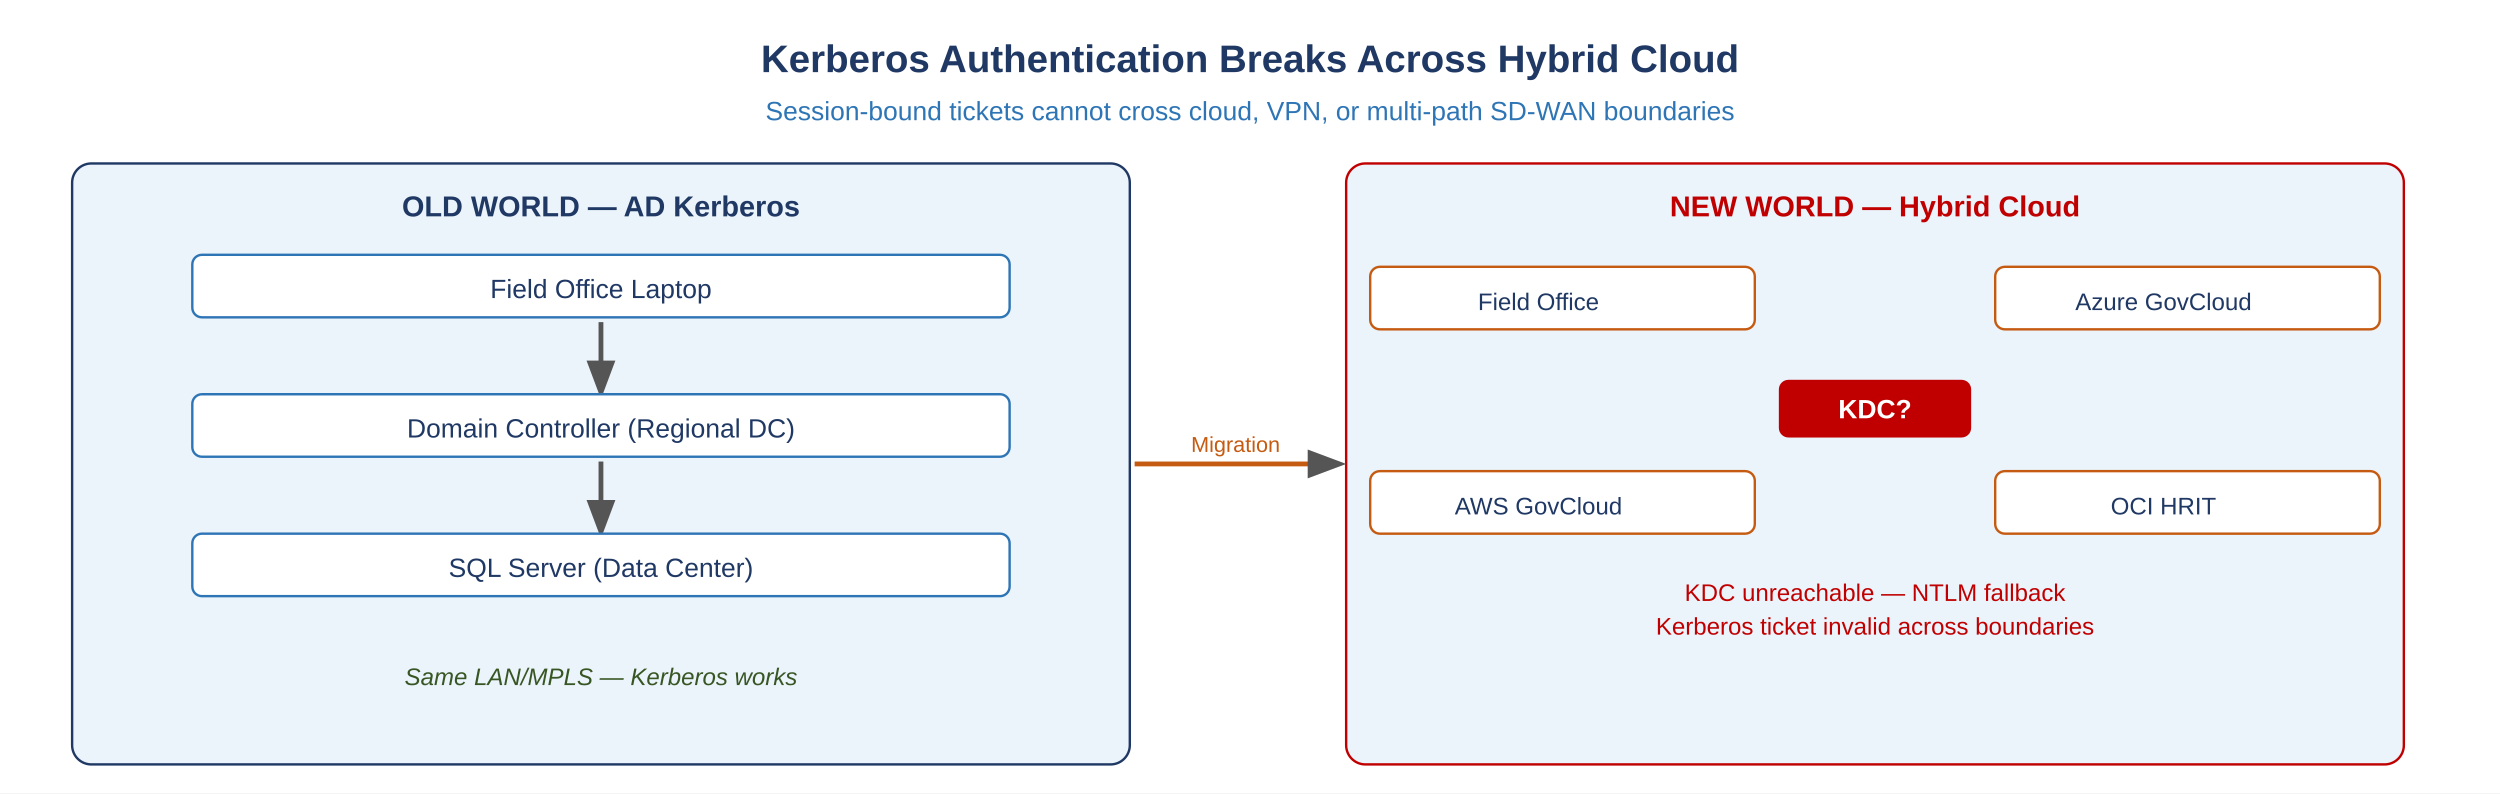
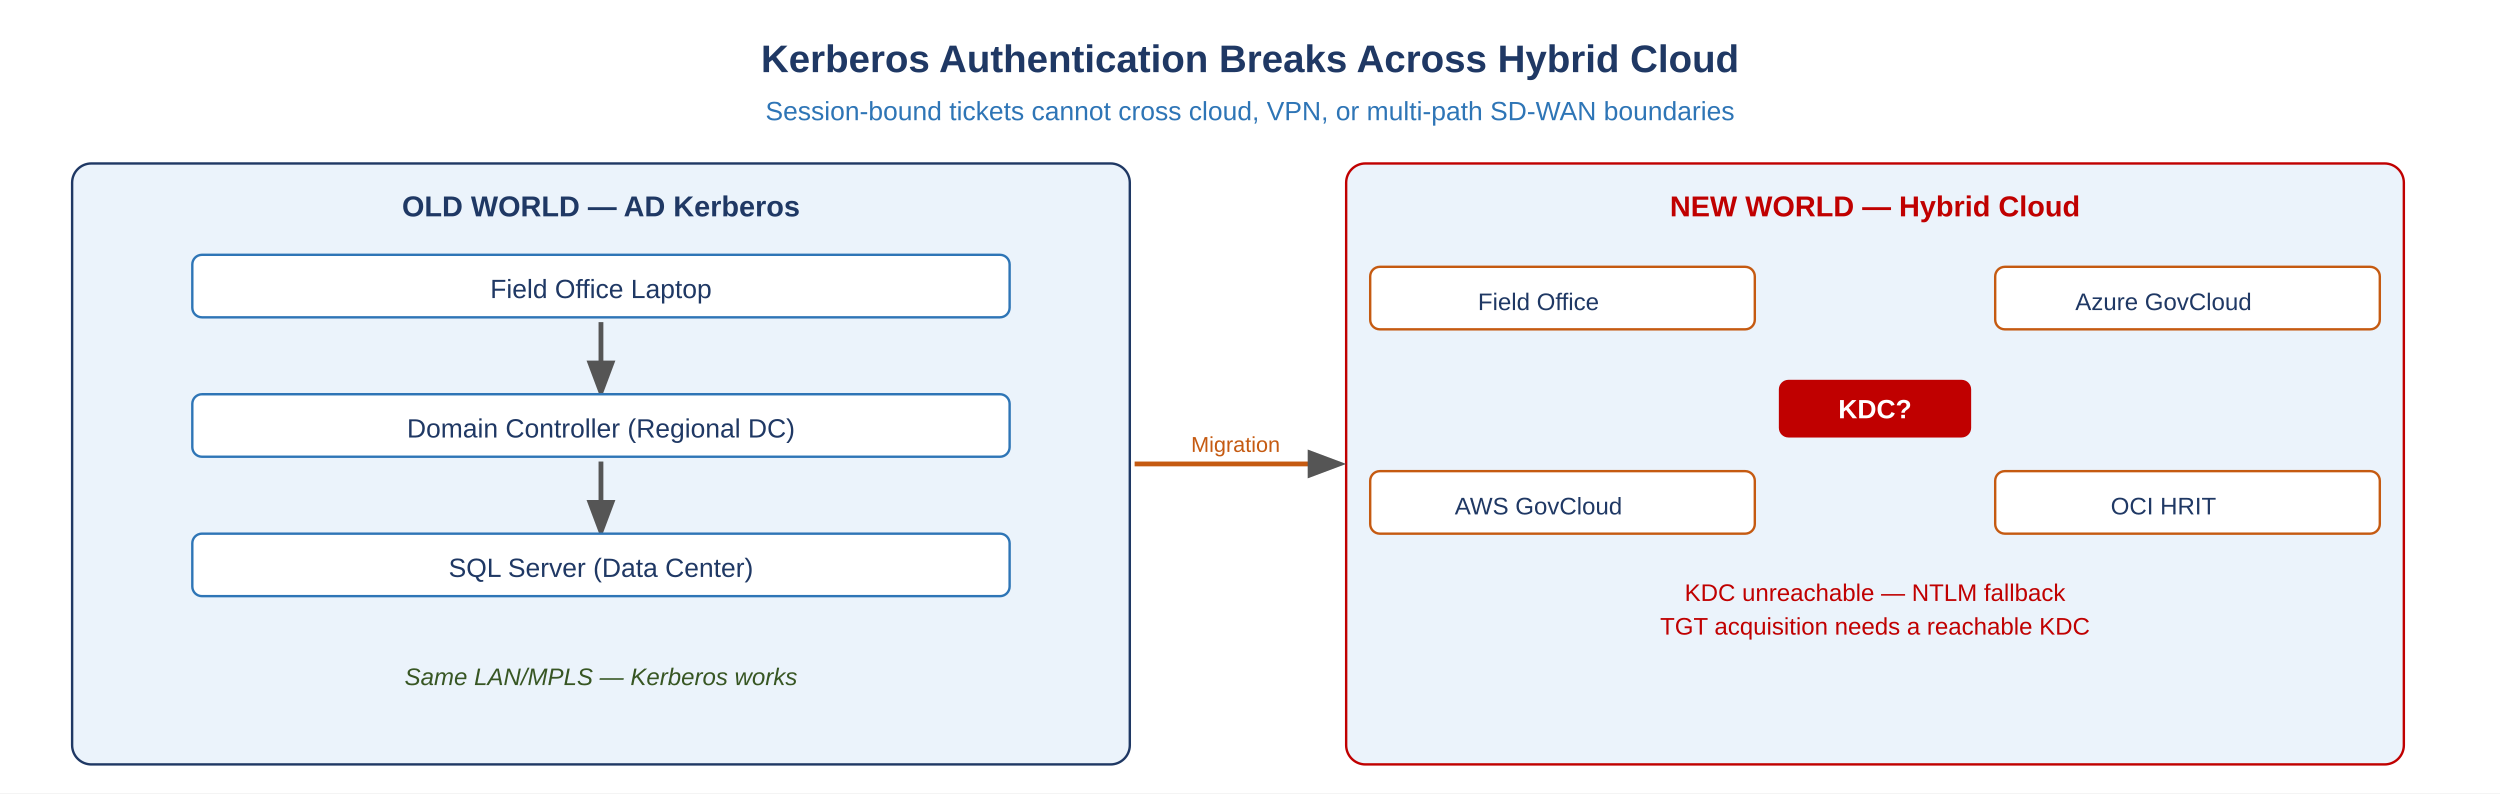
<svg xmlns="http://www.w3.org/2000/svg" viewBox="0 0 1040 330" style="font-family:Arial,sans-serif;background:#FFFFFF;">
  <rect width="1040" height="330" fill="#FFFFFF" />
  <defs>
    <marker id="arw" markerWidth="8" markerHeight="8" refX="6" refY="3" orient="auto">
      <path d="M0,0 L0,6 L8,3 z" fill="#555" />
    </marker>
  </defs>
  <text x="520" y="30" text-anchor="middle" font-size="16" font-weight="bold" font-style="normal" fill="#1F3864">Kerberos Authentication Breaks Across Hybrid Cloud</text>
  <text x="520" y="50" text-anchor="middle" font-size="11" font-weight="normal" font-style="normal" fill="#2E75B6">Session-bound tickets cannot cross cloud, VPN, or multi-path SD-WAN boundaries</text>
  <rect x="30" y="68" width="440" height="250" rx="8" fill="#EBF3FB" stroke="#1F3864" stroke-width="1" />
  <text x="250" y="90" text-anchor="middle" font-size="12" font-weight="bold" font-style="normal" fill="#1F3864">OLD WORLD — AD Kerberos</text>
  <rect x="80" y="106" width="340" height="26" rx="4" fill="#FFFFFF" stroke="#2E75B6" stroke-width="1" />
  <text x="250" y="124" text-anchor="middle" font-size="11" font-weight="normal" font-style="normal" fill="#1F3864">Field Office Laptop</text>
  <line x1="250" y1="134" x2="250" y2="162" stroke="#555" stroke-width="2" marker-end="url(#arw)" />
  <rect x="80" y="164" width="340" height="26" rx="4" fill="#FFFFFF" stroke="#2E75B6" stroke-width="1" />
  <text x="250" y="182" text-anchor="middle" font-size="11" font-weight="normal" font-style="normal" fill="#1F3864">Domain Controller (Regional DC)</text>
  <line x1="250" y1="192" x2="250" y2="220" stroke="#555" stroke-width="2" marker-end="url(#arw)" />
  <rect x="80" y="222" width="340" height="26" rx="4" fill="#FFFFFF" stroke="#2E75B6" stroke-width="1" />
  <text x="250" y="240" text-anchor="middle" font-size="11" font-weight="normal" font-style="normal" fill="#1F3864">SQL Server (Data Center)</text>
  <text x="250" y="285" text-anchor="middle" font-size="10" font-weight="normal" font-style="italic" fill="#375623">Same LAN/MPLS — Kerberos works</text>
  <rect x="560" y="68" width="440" height="250" rx="8" fill="#EBF3FB" stroke="#C00000" stroke-width="1" />
  <text x="780" y="90" text-anchor="middle" font-size="12" font-weight="bold" font-style="normal" fill="#C00000">NEW WORLD — Hybrid Cloud</text>
  <rect x="570" y="111" width="160" height="26" rx="4" fill="#FFFFFF" stroke="#C55A11" stroke-width="1" />
  <text x="640" y="129" text-anchor="middle" font-size="10" font-weight="normal" font-style="normal" fill="#1F3864">Field Office</text>
  <rect x="830" y="111" width="160" height="26" rx="4" fill="#FFFFFF" stroke="#C55A11" stroke-width="1" />
  <text x="900" y="129" text-anchor="middle" font-size="10" font-weight="normal" font-style="normal" fill="#1F3864">Azure GovCloud</text>
  <rect x="570" y="196" width="160" height="26" rx="4" fill="#FFFFFF" stroke="#C55A11" stroke-width="1" />
  <text x="640" y="214" text-anchor="middle" font-size="10" font-weight="normal" font-style="normal" fill="#1F3864">AWS GovCloud</text>
  <rect x="830" y="196" width="160" height="26" rx="4" fill="#FFFFFF" stroke="#C55A11" stroke-width="1" />
  <text x="900" y="214" text-anchor="middle" font-size="10" font-weight="normal" font-style="normal" fill="#1F3864">OCI HRIT</text>
  <rect x="740" y="158" width="80" height="24" rx="4" fill="#C00000" />
  <text x="780" y="174" text-anchor="middle" font-size="11" font-weight="bold" font-style="normal" fill="#FFFFFF">KDC?</text>
  <text x="780" y="250" text-anchor="middle" font-size="10" font-weight="normal" font-style="normal" fill="#C00000">KDC unreachable — NTLM fallback</text>
-   <text x="780" y="264" text-anchor="middle" font-size="10" font-weight="normal" font-style="normal" fill="#C00000">Kerberos ticket invalid across boundaries</text>
+   <text x="780" y="264" text-anchor="middle" font-size="10" font-weight="normal" font-style="normal" fill="#C00000">TGT acquisition needs a reachable KDC</text>
  <line x1="472" y1="193" x2="556" y2="193" stroke="#C55A11" stroke-width="2" marker-end="url(#arw)" />
  <text x="514" y="188" text-anchor="middle" font-size="9" font-weight="normal" font-style="normal" fill="#C55A11">Migration</text>
</svg>
